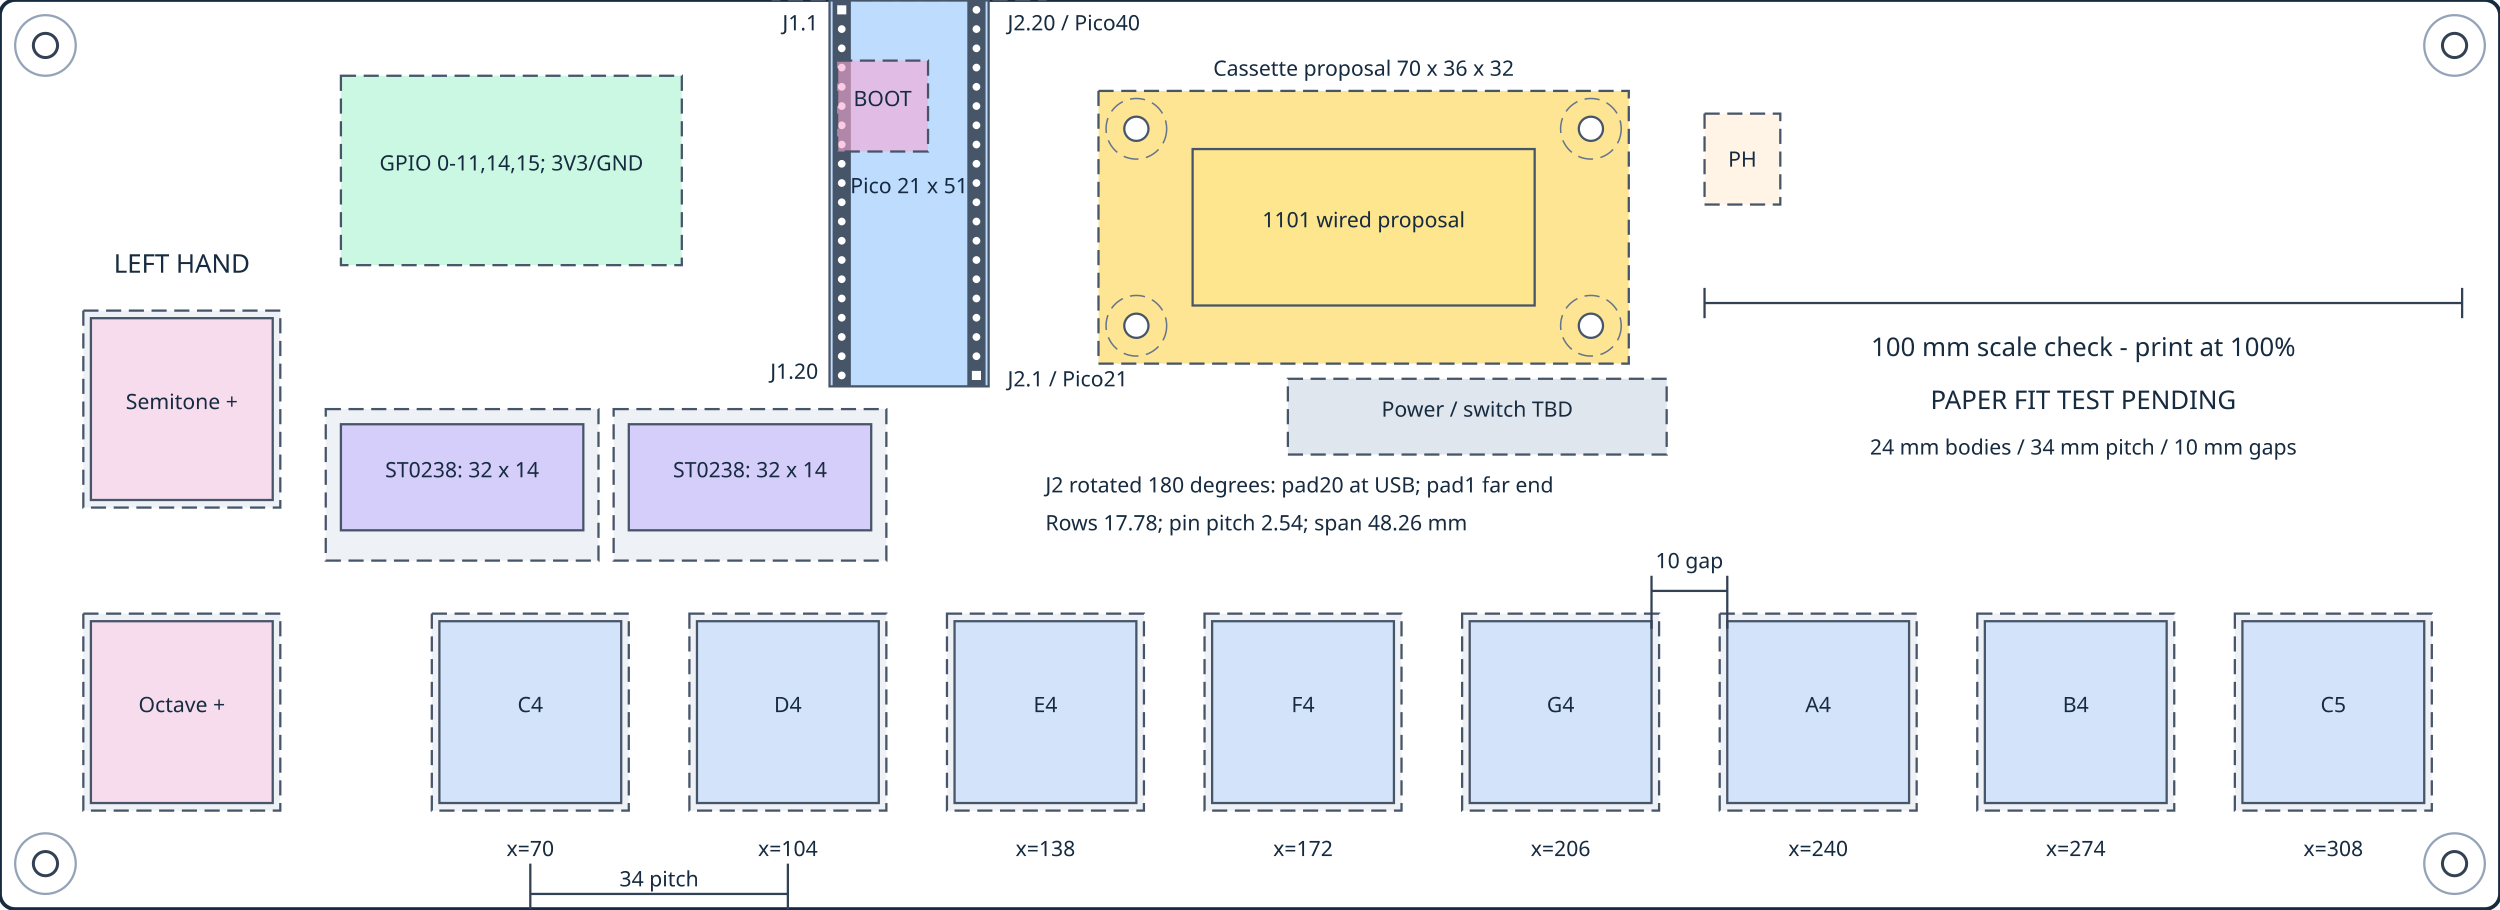
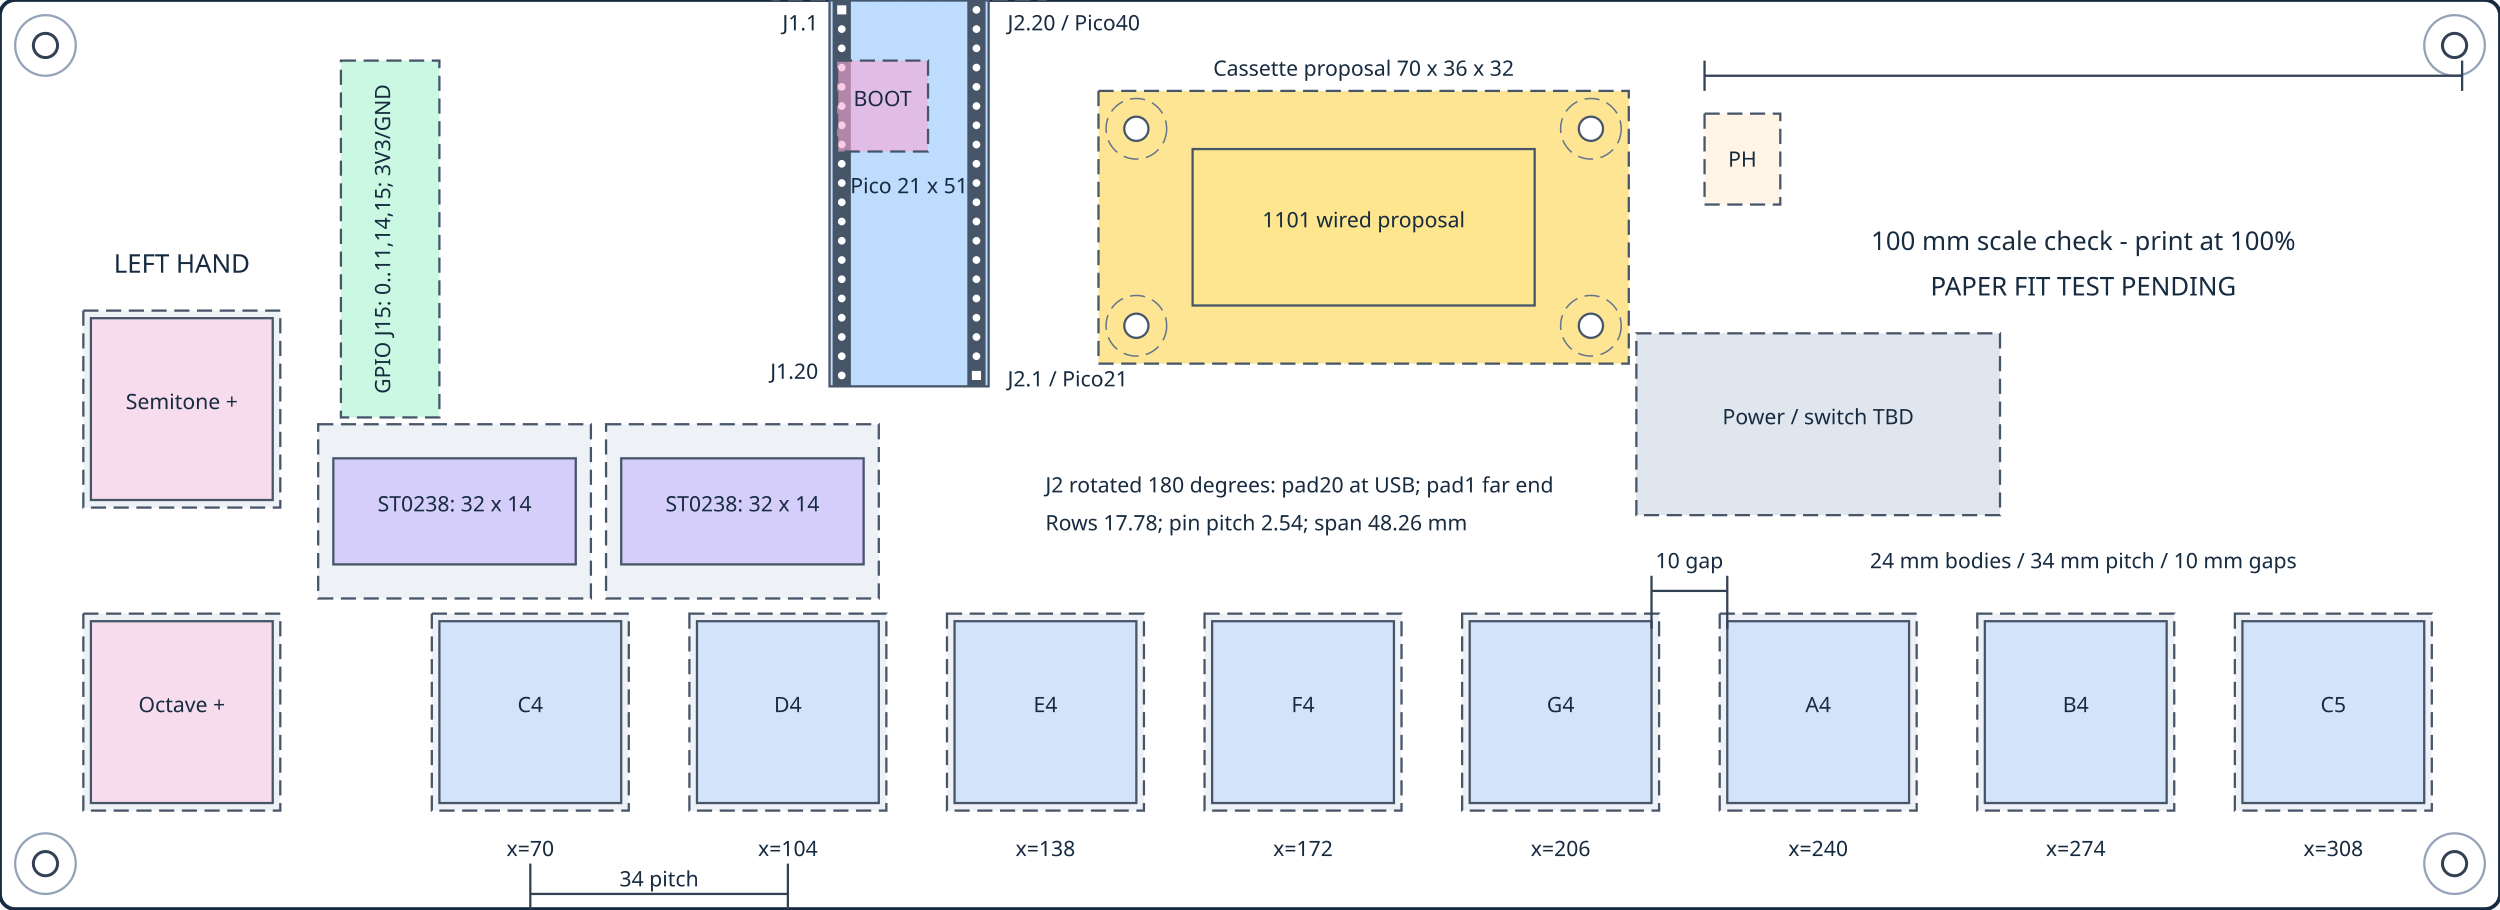
<svg xmlns="http://www.w3.org/2000/svg" width="330mm" height="120mm" viewBox="0 0 330 120">
  <style>text{font:3.4px sans-serif;fill:#172b40}.small{font-size:2.8px}.title{font-size:5px;font-weight:bold}.dim{stroke:#334155;stroke-width:.3}.assumed{stroke-dasharray:2 1}</style>
  <rect x="-12" y="-37" width="358" height="177" fill="#f8fafc" />
  <text x="0" y="-30" class="title">Make Music: wider mechanical reservation plan</text>
  <text x="0" y="-24">330 x 120 assumed. 24 mm note bodies + 10 mm gaps = 34 mm pitch. Paper fit test PENDING.</text>
  <text x="0" y="-18" class="small">Top view: origin rear-left; x right, y front. Dashed = reservations; blue = 24 mm touch bodies; purple = selected 32 x 14 mm buzzer bodies.</text>
  <rect width="330" height="120" rx="2" fill="white" stroke="#172b40" stroke-width=".5" />
  <rect x="145" y="12" width="70" height="36" fill="#fcd34d" fill-opacity=".6" stroke="#475569" stroke-width=".3" class="assumed" />
  <rect x="157.425" y="19.675" width="45.15" height="20.65" fill="#fde68a" fill-opacity=".6" stroke="#475569" stroke-width=".3" class="" />
  <text x="180.0" y="30.0" text-anchor="middle" class="small">1101 wired proposal</text>
  <text x="180" y="10" text-anchor="middle" class="small">Cassette proposal 70 x 36 x 32</text>
  <rect x="225" y="15" width="10" height="12" fill="#ffedd5" fill-opacity=".6" stroke="#475569" stroke-width=".3" class="assumed" />
  <text x="230" y="22" text-anchor="middle" class="small">PH</text>
  <circle cx="150" cy="17" r="4" fill="none" stroke="#64748b" stroke-width=".2" class="assumed" />
  <circle cx="150" cy="17" r="1.6" fill="white" stroke="#475569" stroke-width=".3" />
  <circle cx="210" cy="17" r="4" fill="none" stroke="#64748b" stroke-width=".2" class="assumed" />
  <circle cx="210" cy="17" r="1.6" fill="white" stroke="#475569" stroke-width=".3" />
  <circle cx="150" cy="43" r="4" fill="none" stroke="#64748b" stroke-width=".2" class="assumed" />
  <circle cx="150" cy="43" r="1.6" fill="white" stroke="#475569" stroke-width=".3" />
  <circle cx="210" cy="43" r="4" fill="none" stroke="#64748b" stroke-width=".2" class="assumed" />
  <circle cx="210" cy="43" r="1.6" fill="white" stroke="#475569" stroke-width=".3" />
-   <rect x="45" y="10" width="45" height="25" fill="#a7f3d0" fill-opacity=".6" stroke="#475569" stroke-width=".3" class="assumed" />
-   <text x="67.5" y="22.5" text-anchor="middle" class="small">GPIO 0-11,14,15; 3V3/GND</text>
+   <rect x="45" y="8" width="13" height="47.1" fill="#a7f3d0" fill-opacity=".6" stroke="#475569" stroke-width=".3" class="assumed" />
+   <text x="51.5" y="31.55" text-anchor="middle" class="small" transform="rotate(-90 51.5 31.55)">GPIO J15: 0..11,14,15; 3V3/GND</text>
  <rect x="109.5" y="0" width="21" height="51" fill="#93c5fd" fill-opacity=".6" stroke="#475569" stroke-width=".3" class="" />
  <text x="120.0" y="25.5" text-anchor="middle" class="small">Pico 21 x 51</text>
  <rect x="102" y="-13" width="36" height="13" fill="#cbd5e1" fill-opacity=".6" stroke="#475569" stroke-width=".3" class="assumed" />
  <text x="120.0" y="-6.5" text-anchor="middle" class="small">USB approach</text>
  <text x="139" y="-6" class="small">36 x 25 region y=-25..0 (part shown)</text>
  <rect x="109.905" y="-.225" width="2.41" height="51.31" fill="#475569" />
  <rect x="127.685" y="-.225" width="2.41" height="51.31" fill="#475569" />
  <rect x="110.51" y="0.7" width="1.2" height="1.2" fill="white" />
  <circle cx="111.11" cy="3.84" r=".51" fill="white" />
  <circle cx="111.11" cy="6.38" r=".51" fill="white" />
  <circle cx="111.11" cy="8.92" r=".51" fill="white" />
  <circle cx="111.11" cy="11.46" r=".51" fill="white" />
  <circle cx="111.11" cy="14.0" r=".51" fill="white" />
  <circle cx="111.11" cy="16.54" r=".51" fill="white" />
  <circle cx="111.11" cy="19.08" r=".51" fill="white" />
  <circle cx="111.11" cy="21.62" r=".51" fill="white" />
  <circle cx="111.11" cy="24.16" r=".51" fill="white" />
  <circle cx="111.11" cy="26.7" r=".51" fill="white" />
  <circle cx="111.11" cy="29.24" r=".51" fill="white" />
  <circle cx="111.11" cy="31.78" r=".51" fill="white" />
  <circle cx="111.11" cy="34.32" r=".51" fill="white" />
  <circle cx="111.11" cy="36.86" r=".51" fill="white" />
  <circle cx="111.11" cy="39.4" r=".51" fill="white" />
  <circle cx="111.11" cy="41.94" r=".51" fill="white" />
  <circle cx="111.11" cy="44.48" r=".51" fill="white" />
  <circle cx="111.11" cy="47.02" r=".51" fill="white" />
  <circle cx="111.11" cy="49.56" r=".51" fill="white" />
  <rect x="128.29" y="48.96" width="1.2" height="1.2" fill="white" />
  <circle cx="128.89" cy="47.02" r=".51" fill="white" />
  <circle cx="128.89" cy="44.48" r=".51" fill="white" />
  <circle cx="128.89" cy="41.94" r=".51" fill="white" />
  <circle cx="128.89" cy="39.4" r=".51" fill="white" />
  <circle cx="128.89" cy="36.86" r=".51" fill="white" />
  <circle cx="128.89" cy="34.32" r=".51" fill="white" />
  <circle cx="128.89" cy="31.78" r=".51" fill="white" />
  <circle cx="128.89" cy="29.24" r=".51" fill="white" />
  <circle cx="128.89" cy="26.7" r=".51" fill="white" />
  <circle cx="128.89" cy="24.16" r=".51" fill="white" />
  <circle cx="128.89" cy="21.62" r=".51" fill="white" />
  <circle cx="128.89" cy="19.08" r=".51" fill="white" />
  <circle cx="128.89" cy="16.54" r=".51" fill="white" />
  <circle cx="128.89" cy="14.0" r=".51" fill="white" />
  <circle cx="128.89" cy="11.46" r=".51" fill="white" />
  <circle cx="128.89" cy="8.92" r=".51" fill="white" />
  <circle cx="128.89" cy="6.38" r=".51" fill="white" />
  <circle cx="128.89" cy="3.84" r=".51" fill="white" />
  <circle cx="128.89" cy="1.3" r=".51" fill="white" />
  <text x="108" y="4" text-anchor="end" class="small">J1.1</text>
  <text x="133" y="4" class="small">J2.20 / Pico40</text>
  <text x="108" y="50" text-anchor="end" class="small">J1.20</text>
  <text x="133" y="51" class="small">J2.1 / Pico21</text>
  <rect x="110.5" y="8" width="12" height="12" fill="#f9a8d4" fill-opacity=".6" stroke="#475569" stroke-width=".3" class="assumed" />
  <text x="116.5" y="14.0" text-anchor="middle" class="small">BOOT</text>
-   <rect x="43" y="54" width="36" height="20" fill="#e2e8f0" fill-opacity=".6" stroke="#475569" stroke-width=".3" class="assumed" />
-   <rect x="45" y="56" width="32" height="14" fill="#c4b5fd" fill-opacity=".6" stroke="#475569" stroke-width=".3" class="" />
-   <text x="61.0" y="63.0" text-anchor="middle" class="small">ST0238: 32 x 14</text>
-   <rect x="81" y="54" width="36" height="20" fill="#e2e8f0" fill-opacity=".6" stroke="#475569" stroke-width=".3" class="assumed" />
-   <rect x="83" y="56" width="32" height="14" fill="#c4b5fd" fill-opacity=".6" stroke="#475569" stroke-width=".3" class="" />
-   <text x="99.0" y="63.0" text-anchor="middle" class="small">ST0238: 32 x 14</text>
-   <rect x="170" y="50" width="50" height="10" fill="#cbd5e1" fill-opacity=".6" stroke="#475569" stroke-width=".3" class="assumed" />
-   <text x="195.0" y="55.0" text-anchor="middle" class="small">Power / switch TBD</text>
+   <rect x="42" y="56" width="36" height="23" fill="#e2e8f0" fill-opacity=".6" stroke="#475569" stroke-width=".3" class="assumed" />
+   <rect x="44" y="60.5" width="32" height="14" fill="#c4b5fd" fill-opacity=".6" stroke="#475569" stroke-width=".3" class="" />
+   <text x="60.0" y="67.5" text-anchor="middle" class="small">ST0238: 32 x 14</text>
+   <rect x="80" y="56" width="36" height="23" fill="#e2e8f0" fill-opacity=".6" stroke="#475569" stroke-width=".3" class="assumed" />
+   <rect x="82" y="60.5" width="32" height="14" fill="#c4b5fd" fill-opacity=".6" stroke="#475569" stroke-width=".3" class="" />
+   <text x="98.0" y="67.5" text-anchor="middle" class="small">ST0238: 32 x 14</text>
+   <rect x="216" y="44" width="48" height="24" fill="#cbd5e1" fill-opacity=".6" stroke="#475569" stroke-width=".3" class="assumed" />
+   <text x="240.0" y="56.0" text-anchor="middle" class="small">Power / switch TBD</text>
  <text x="138" y="65" class="small">J2 rotated 180 degrees: pad20 at USB; pad1 far end</text>
  <text x="138" y="70" class="small">Rows 17.78; pin pitch 2.54; span 48.26 mm</text>
  <rect x="57" y="81" width="26" height="26" fill="#e2e8f0" fill-opacity=".6" stroke="#475569" stroke-width=".3" class="assumed" />
  <rect x="58" y="82" width="24" height="24" fill="#bfdbfe" fill-opacity=".6" stroke="#475569" stroke-width=".3" class="" />
  <text x="70.0" y="94.0" text-anchor="middle" class="small">C4</text>
  <text x="70" y="113" text-anchor="middle" class="small">x=70</text>
  <rect x="91" y="81" width="26" height="26" fill="#e2e8f0" fill-opacity=".6" stroke="#475569" stroke-width=".3" class="assumed" />
  <rect x="92" y="82" width="24" height="24" fill="#bfdbfe" fill-opacity=".6" stroke="#475569" stroke-width=".3" class="" />
  <text x="104.0" y="94.0" text-anchor="middle" class="small">D4</text>
  <text x="104" y="113" text-anchor="middle" class="small">x=104</text>
  <rect x="125" y="81" width="26" height="26" fill="#e2e8f0" fill-opacity=".6" stroke="#475569" stroke-width=".3" class="assumed" />
  <rect x="126" y="82" width="24" height="24" fill="#bfdbfe" fill-opacity=".6" stroke="#475569" stroke-width=".3" class="" />
  <text x="138.0" y="94.0" text-anchor="middle" class="small">E4</text>
  <text x="138" y="113" text-anchor="middle" class="small">x=138</text>
  <rect x="159" y="81" width="26" height="26" fill="#e2e8f0" fill-opacity=".6" stroke="#475569" stroke-width=".3" class="assumed" />
  <rect x="160" y="82" width="24" height="24" fill="#bfdbfe" fill-opacity=".6" stroke="#475569" stroke-width=".3" class="" />
  <text x="172.0" y="94.0" text-anchor="middle" class="small">F4</text>
  <text x="172" y="113" text-anchor="middle" class="small">x=172</text>
  <rect x="193" y="81" width="26" height="26" fill="#e2e8f0" fill-opacity=".6" stroke="#475569" stroke-width=".3" class="assumed" />
  <rect x="194" y="82" width="24" height="24" fill="#bfdbfe" fill-opacity=".6" stroke="#475569" stroke-width=".3" class="" />
  <text x="206.0" y="94.0" text-anchor="middle" class="small">G4</text>
  <text x="206" y="113" text-anchor="middle" class="small">x=206</text>
  <rect x="227" y="81" width="26" height="26" fill="#e2e8f0" fill-opacity=".6" stroke="#475569" stroke-width=".3" class="assumed" />
  <rect x="228" y="82" width="24" height="24" fill="#bfdbfe" fill-opacity=".6" stroke="#475569" stroke-width=".3" class="" />
  <text x="240.0" y="94.0" text-anchor="middle" class="small">A4</text>
  <text x="240" y="113" text-anchor="middle" class="small">x=240</text>
  <rect x="261" y="81" width="26" height="26" fill="#e2e8f0" fill-opacity=".6" stroke="#475569" stroke-width=".3" class="assumed" />
  <rect x="262" y="82" width="24" height="24" fill="#bfdbfe" fill-opacity=".6" stroke="#475569" stroke-width=".3" class="" />
  <text x="274.0" y="94.0" text-anchor="middle" class="small">B4</text>
  <text x="274" y="113" text-anchor="middle" class="small">x=274</text>
  <rect x="295" y="81" width="26" height="26" fill="#e2e8f0" fill-opacity=".6" stroke="#475569" stroke-width=".3" class="assumed" />
  <rect x="296" y="82" width="24" height="24" fill="#bfdbfe" fill-opacity=".6" stroke="#475569" stroke-width=".3" class="" />
  <text x="308.0" y="94.0" text-anchor="middle" class="small">C5</text>
  <text x="308" y="113" text-anchor="middle" class="small">x=308</text>
  <rect x="11" y="41" width="26" height="26" fill="#e2e8f0" fill-opacity=".6" stroke="#475569" stroke-width=".3" class="assumed" />
  <rect x="12" y="42" width="24" height="24" fill="#fbcfe8" fill-opacity=".6" stroke="#475569" stroke-width=".3" class="" />
  <text x="24.0" y="54.0" text-anchor="middle" class="small">Semitone +</text>
  <rect x="11" y="81" width="26" height="26" fill="#e2e8f0" fill-opacity=".6" stroke="#475569" stroke-width=".3" class="assumed" />
  <rect x="12" y="82" width="24" height="24" fill="#fbcfe8" fill-opacity=".6" stroke="#475569" stroke-width=".3" class="" />
  <text x="24.0" y="94.0" text-anchor="middle" class="small">Octave +</text>
  <text x="24" y="36" text-anchor="middle">LEFT HAND</text>
  <circle cx="6" cy="6" r="4" fill="none" stroke="#94a3b8" stroke-width=".3" />
  <circle cx="6" cy="6" r="1.6" fill="white" stroke="#334155" stroke-width=".4" />
  <circle cx="324" cy="6" r="4" fill="none" stroke="#94a3b8" stroke-width=".3" />
  <circle cx="324" cy="6" r="1.6" fill="white" stroke="#334155" stroke-width=".4" />
  <circle cx="6" cy="114" r="4" fill="none" stroke="#94a3b8" stroke-width=".3" />
  <circle cx="6" cy="114" r="1.6" fill="white" stroke="#334155" stroke-width=".4" />
  <circle cx="324" cy="114" r="4" fill="none" stroke="#94a3b8" stroke-width=".3" />
  <circle cx="324" cy="114" r="1.6" fill="white" stroke="#334155" stroke-width=".4" />
  <path d="M0 122v5 M330 122v5 M0 125H330" class="dim" fill="none" />
  <text x="165" y="124" text-anchor="middle">330 assumed</text>
  <path d="M332 0h8 M332 120h8 M337 0v120" class="dim" fill="none" />
  <text x="340" y="60" transform="rotate(90 340 60)" text-anchor="middle">120 assumed</text>
  <path d="M218 83v-7 M228 83v-7 M218 78H228" class="dim" fill="none" />
  <text x="223" y="75" text-anchor="middle" class="small">10 gap</text>
  <path d="M70 114v6 M104 114v6 M70 118H104" class="dim" fill="none" />
  <text x="87" y="117" text-anchor="middle" class="small">34 pitch</text>
  <text x="0" y="134" class="small">No copper / approved outline. Wired cassette architecture approved; measured cell / retention pending (reserve at least diameter18.7 x length39.3 mm).</text>
-   <path d="M225 38v4 M325 38v4 M225 40H325" class="dim" fill="none" />
-   <text x="275" y="47" text-anchor="middle">100 mm scale check - print at 100%</text>
-   <text x="275" y="54" text-anchor="middle">PAPER FIT TEST PENDING</text>
-   <text x="275" y="60" text-anchor="middle" class="small">24 mm bodies / 34 mm pitch / 10 mm gaps</text>
+   <path d="M225 8v4 M325 8v4 M225 10H325" class="dim" fill="none" />
+   <text x="275" y="33" text-anchor="middle">100 mm scale check - print at 100%</text>
+   <text x="275" y="39" text-anchor="middle">PAPER FIT TEST PENDING</text>
+   <text x="275" y="75" text-anchor="middle" class="small">24 mm bodies / 34 mm pitch / 10 mm gaps</text>
</svg>
